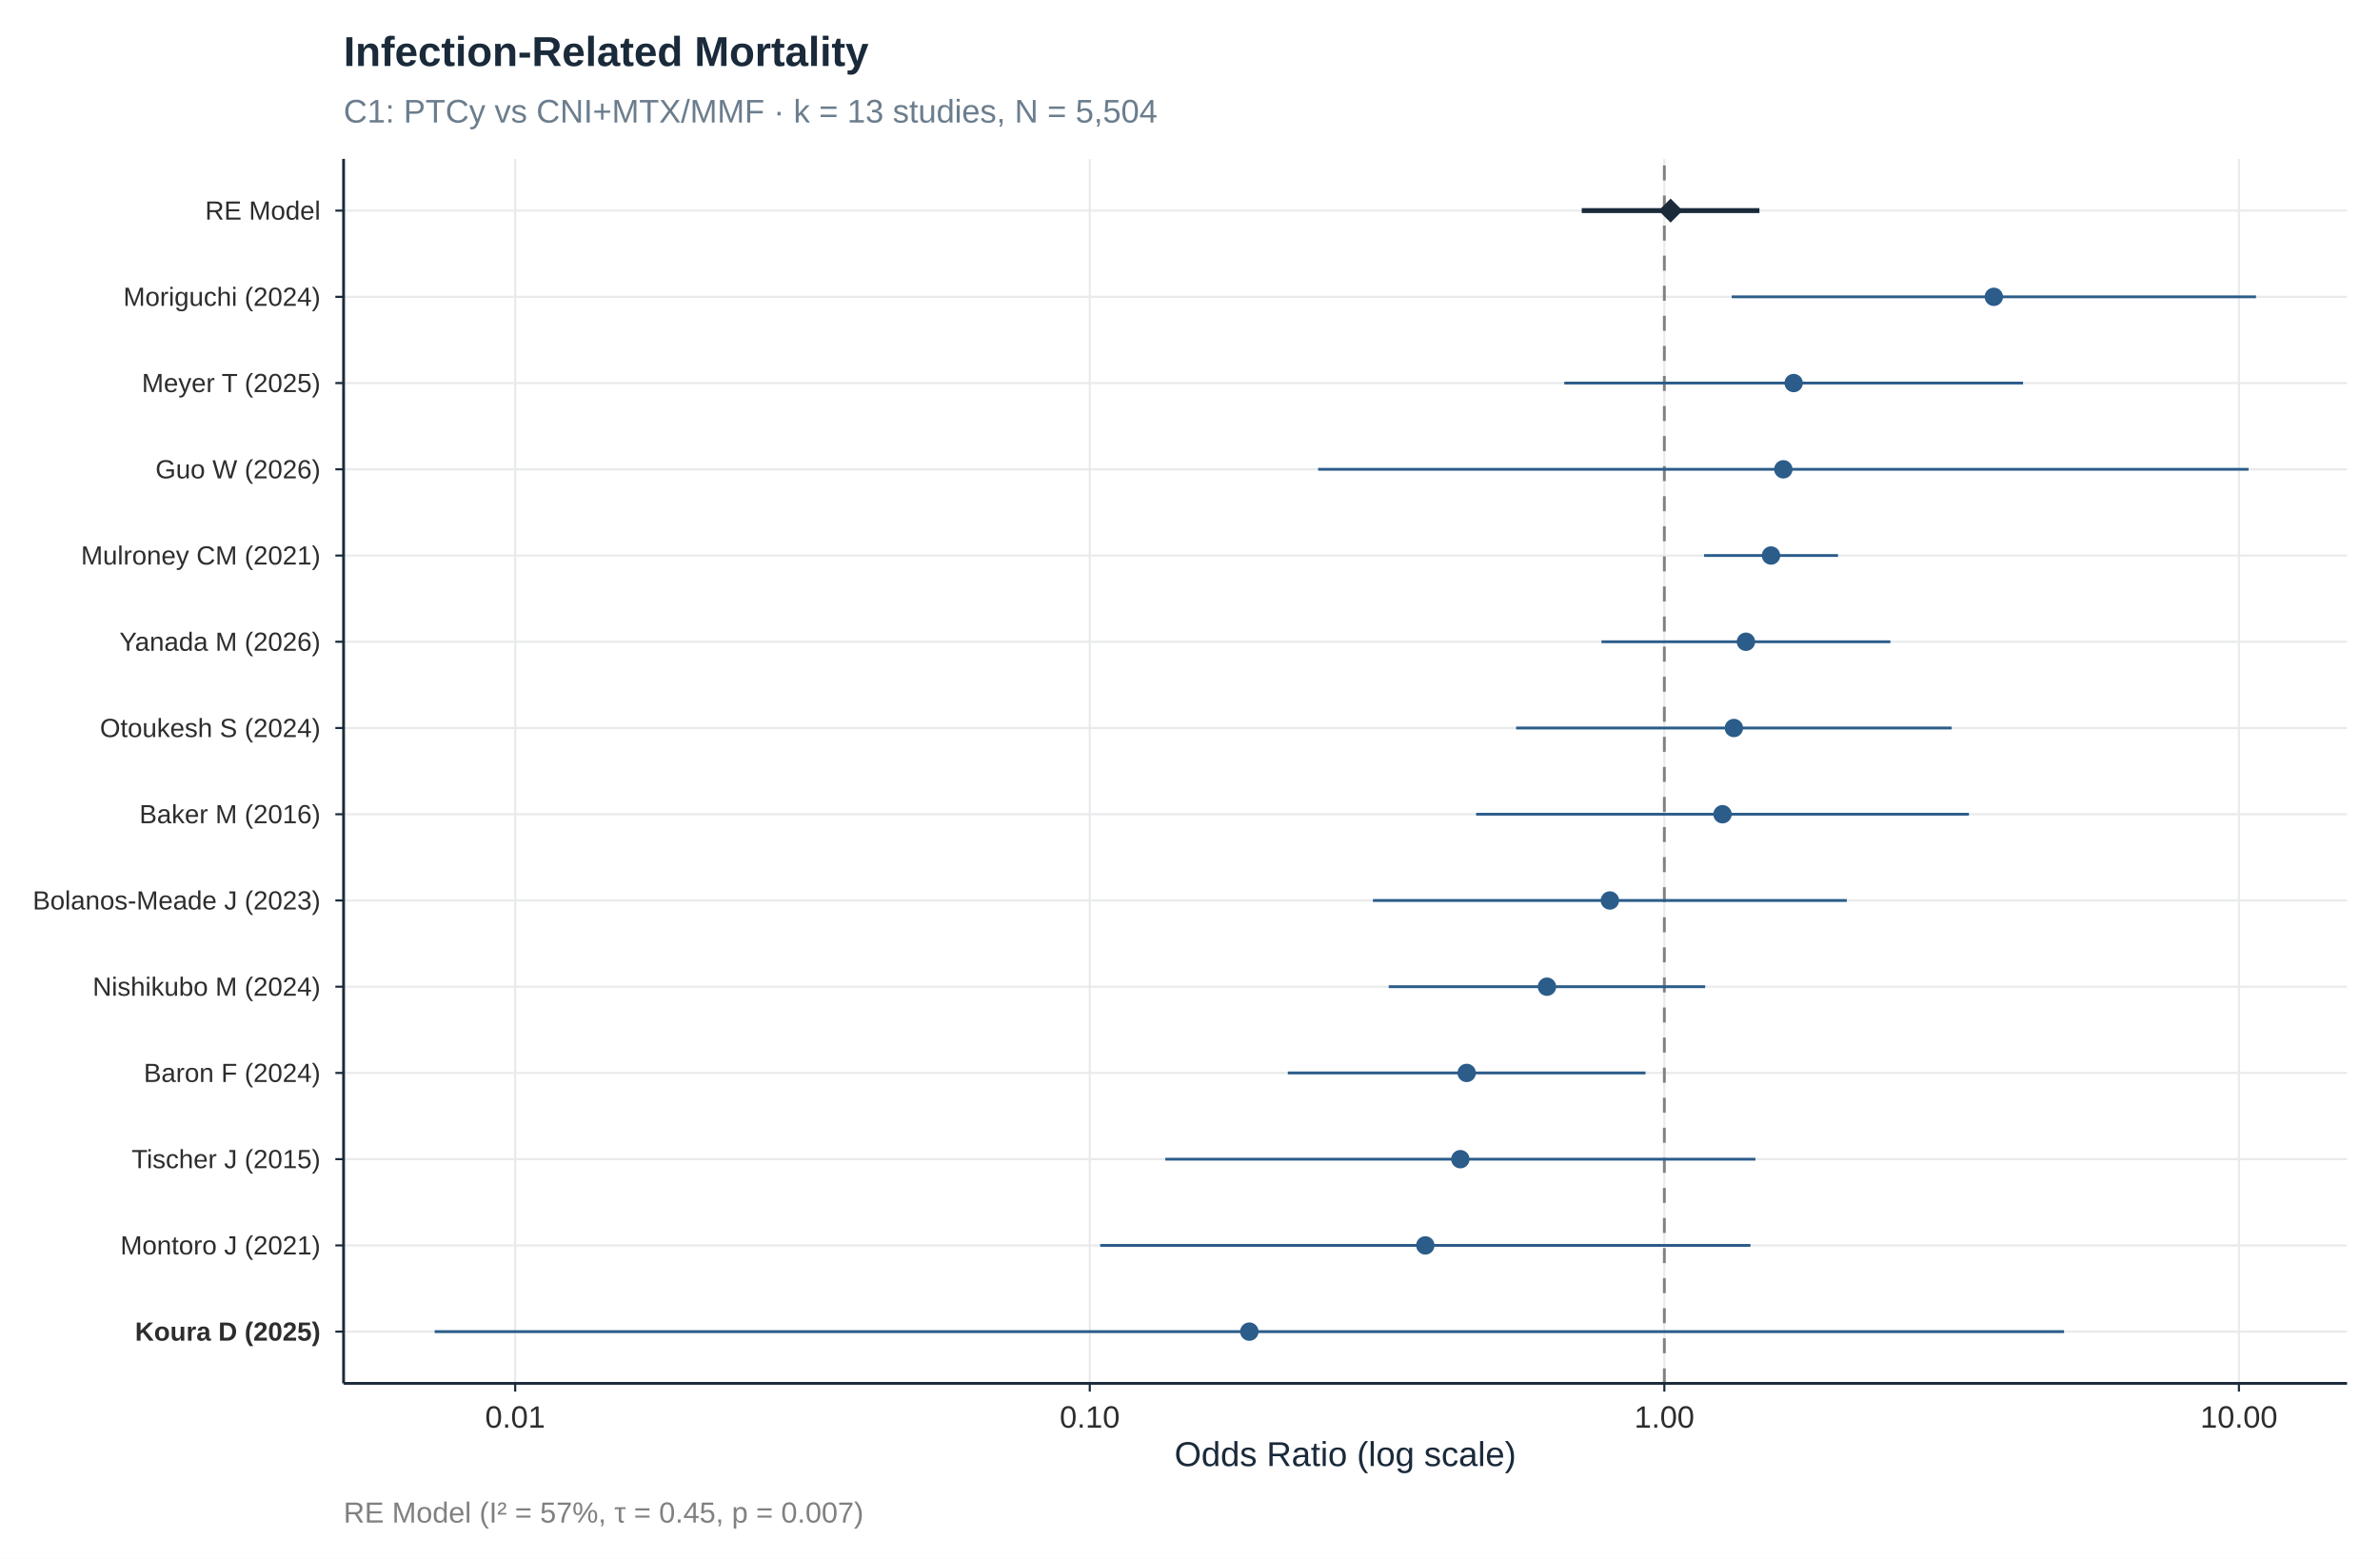
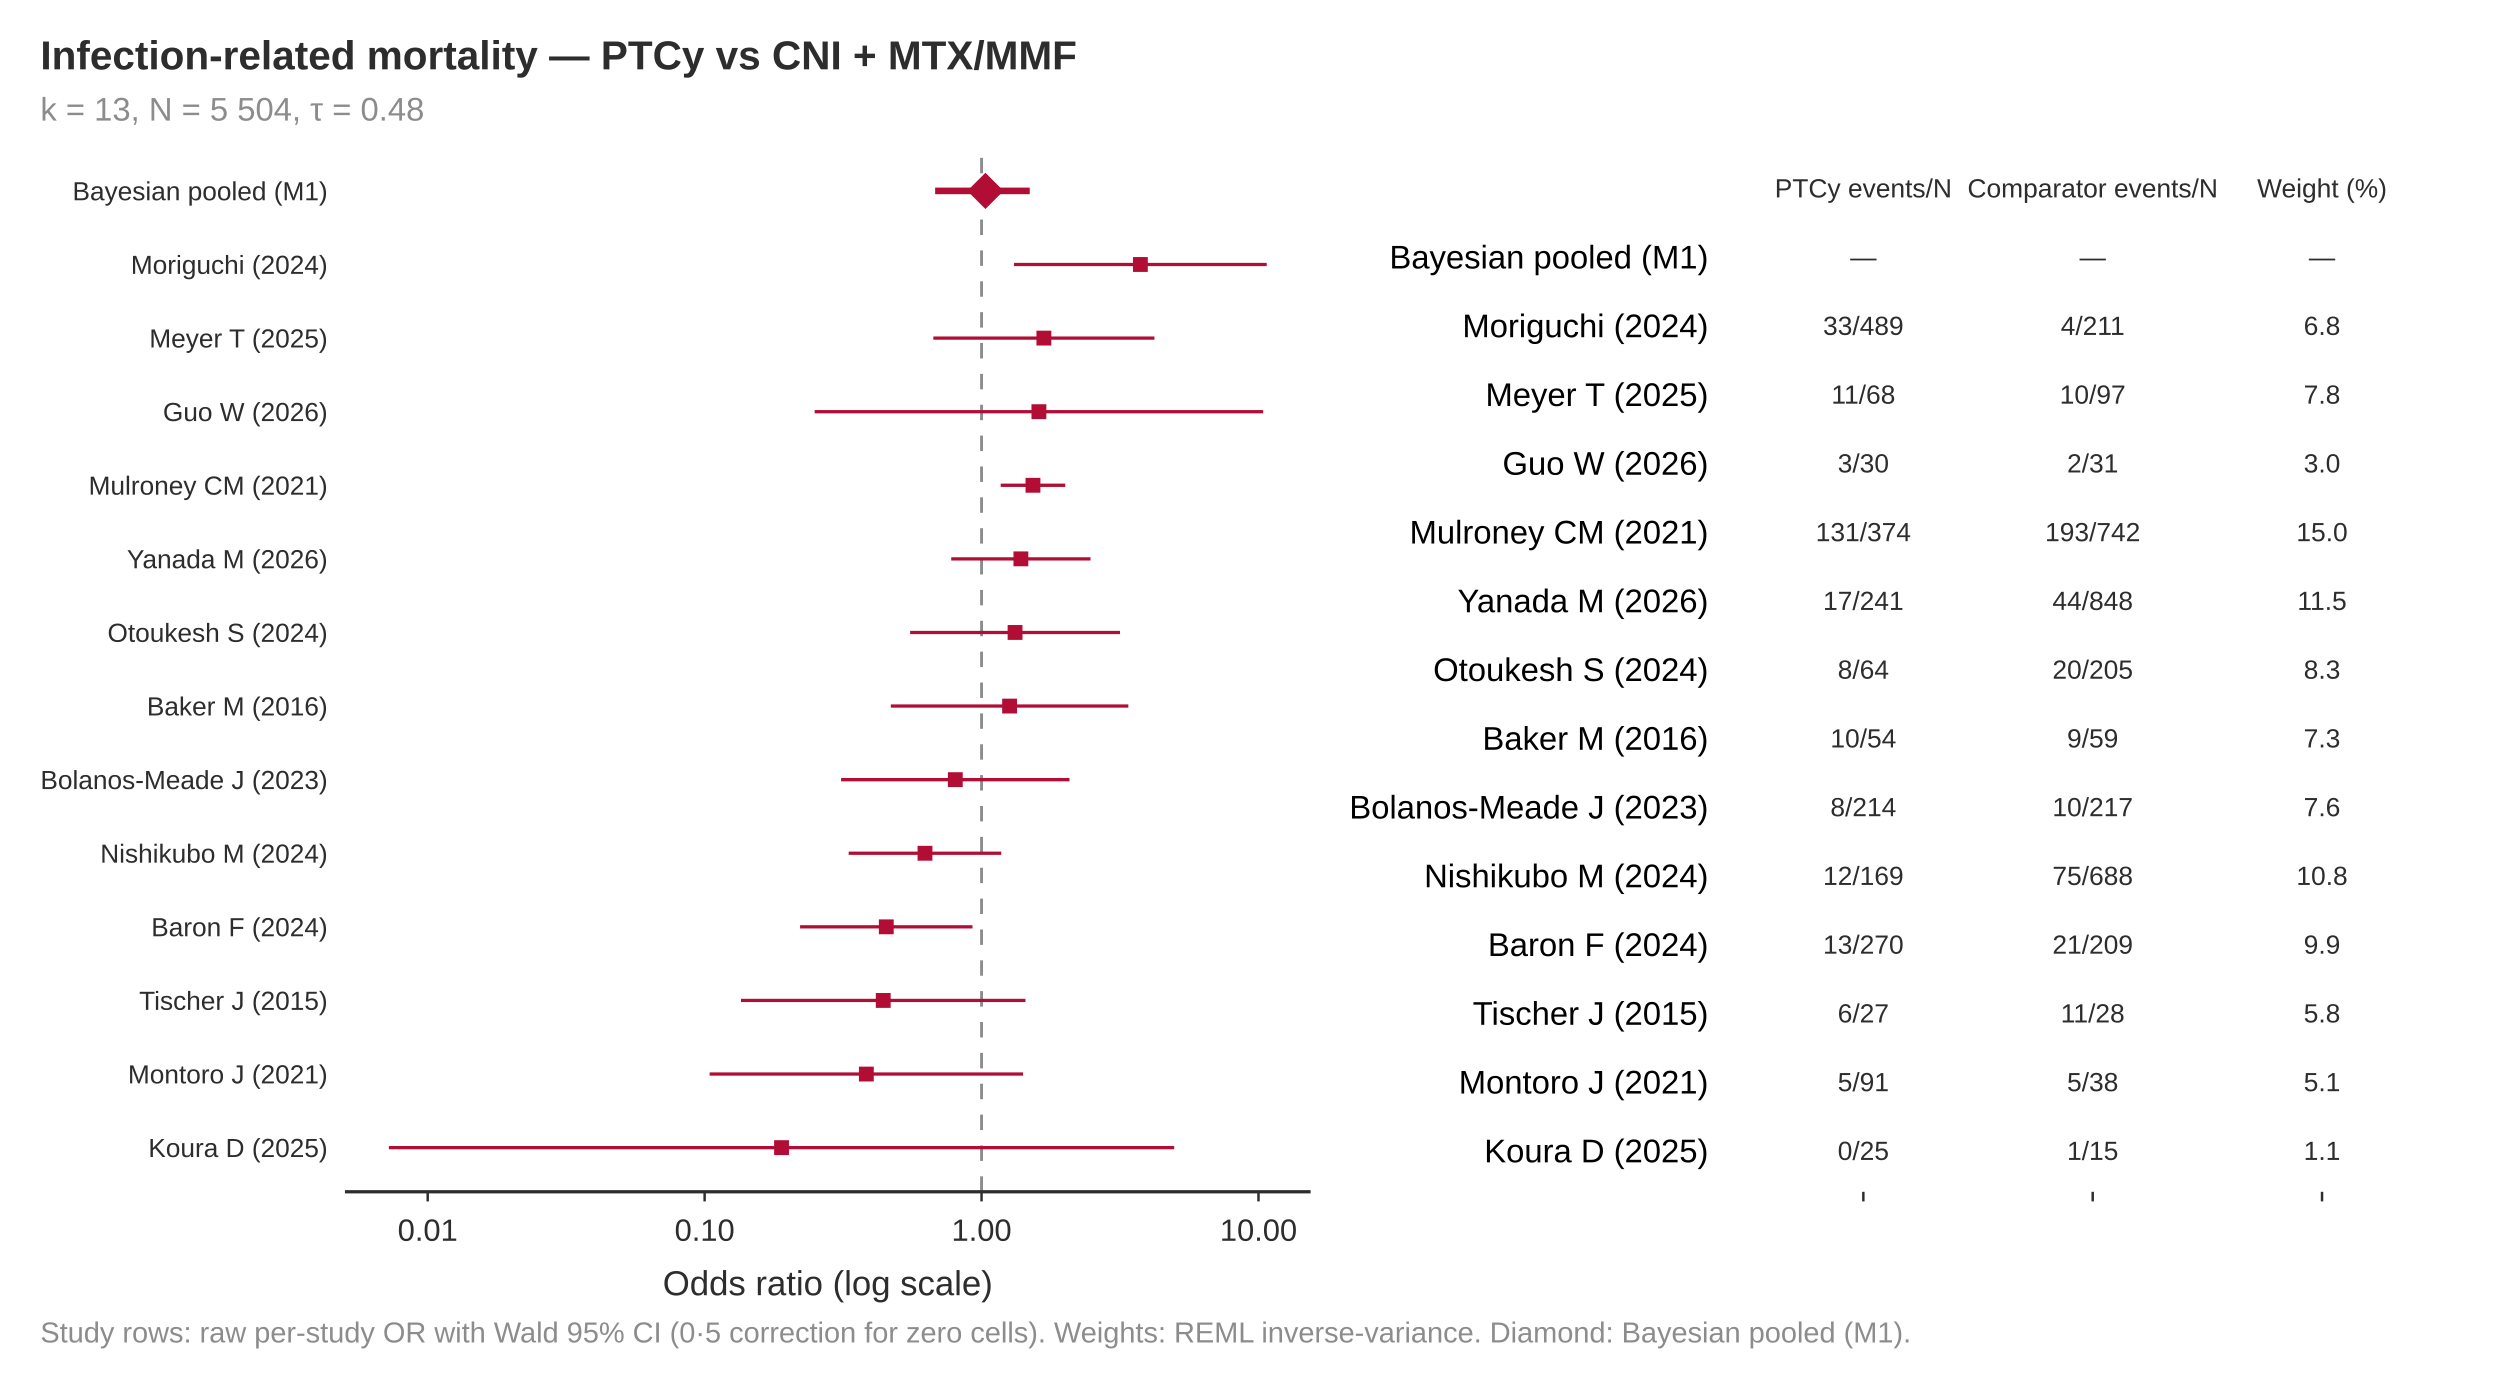
- <svg xmlns="http://www.w3.org/2000/svg" width="720.00pt" height="471.60pt" viewBox="0 0 720.00 471.60">
+ <svg xmlns="http://www.w3.org/2000/svg" width="648.00pt" height="360.00pt" viewBox="0 0 648.00 360.00">
  <g class="svglite">
    <defs>
      <style type="text/css">
    .svglite line, .svglite polyline, .svglite polygon, .svglite path, .svglite rect, .svglite circle {
      fill: none;
      stroke: #000000;
      stroke-linecap: round;
      stroke-linejoin: round;
      stroke-miterlimit: 10.00;
    }
    .svglite text {
      white-space: pre;
    }
    .svglite g.glyphgroup path {
      fill: inherit;
      stroke: none;
    }
  </style>
    </defs>
    <rect width="100%" height="100%" style="stroke: none; fill: #FFFFFF;" />
    <defs>
-       <clipPath id="cpMC4wMHw3MjAuMDB8MC4wMHw0NzEuNjA=">
-         <rect x="0.00" y="0.00" width="720.00" height="471.60" />
+       <clipPath id="cpMC4wMHw2NDguMDB8MC4wMHwzNjAuMDA=">
+         <rect x="0.00" y="0.00" width="648.00" height="360.00" />
      </clipPath>
    </defs>
-     <g clip-path="url(#cpMC4wMHw3MjAuMDB8MC4wMHw0NzEuNjA=)">
-       <rect x="0.00" y="0.00" width="720.00" height="471.60" style="stroke-width: 0.97; stroke: none; fill: #FFFFFF;" />
+     <g clip-path="url(#cpMC4wMHw2NDguMDB8MC4wMHwzNjAuMDA=)">
+       <rect x="0" y="0.00" width="648.00" height="360.00" style="stroke-width: 1.07; stroke: #FFFFFF; fill: #FFFFFF;" />
    </g>
    <defs>
-       <clipPath id="cpMTAzLjk0fDcxMC4wNHw0OC4wN3w0MTguNjA=">
-         <rect x="103.94" y="48.07" width="606.10" height="370.53" />
+       <clipPath id="cpODkuNDF8NjM3LjU0fDM4LjAzfDMwOC45MQ==">
+         <rect x="89.41" y="38.03" width="548.13" height="270.88" />
      </clipPath>
    </defs>
-     <g clip-path="url(#cpMTAzLjk0fDcxMC4wNHw0OC4wN3w0MTguNjA=)">
-       <rect x="103.94" y="48.07" width="606.10" height="370.53" style="stroke-width: 0.97; stroke: none; fill: #FFFFFF;" />
-       <polyline points="103.94,402.94 710.04,402.94 " style="stroke-width: 0.64; stroke: #E8EAEC; stroke-linecap: butt;" />
-       <polyline points="103.94,376.85 710.04,376.85 " style="stroke-width: 0.64; stroke: #E8EAEC; stroke-linecap: butt;" />
-       <polyline points="103.94,350.76 710.04,350.76 " style="stroke-width: 0.64; stroke: #E8EAEC; stroke-linecap: butt;" />
-       <polyline points="103.94,324.66 710.04,324.66 " style="stroke-width: 0.64; stroke: #E8EAEC; stroke-linecap: butt;" />
-       <polyline points="103.94,298.57 710.04,298.57 " style="stroke-width: 0.64; stroke: #E8EAEC; stroke-linecap: butt;" />
-       <polyline points="103.94,272.48 710.04,272.48 " style="stroke-width: 0.64; stroke: #E8EAEC; stroke-linecap: butt;" />
-       <polyline points="103.94,246.38 710.04,246.38 " style="stroke-width: 0.64; stroke: #E8EAEC; stroke-linecap: butt;" />
-       <polyline points="103.94,220.29 710.04,220.29 " style="stroke-width: 0.64; stroke: #E8EAEC; stroke-linecap: butt;" />
-       <polyline points="103.94,194.19 710.04,194.19 " style="stroke-width: 0.64; stroke: #E8EAEC; stroke-linecap: butt;" />
-       <polyline points="103.94,168.10 710.04,168.10 " style="stroke-width: 0.64; stroke: #E8EAEC; stroke-linecap: butt;" />
-       <polyline points="103.94,142.01 710.04,142.01 " style="stroke-width: 0.64; stroke: #E8EAEC; stroke-linecap: butt;" />
-       <polyline points="103.94,115.91 710.04,115.91 " style="stroke-width: 0.64; stroke: #E8EAEC; stroke-linecap: butt;" />
-       <polyline points="103.94,89.82 710.04,89.82 " style="stroke-width: 0.64; stroke: #E8EAEC; stroke-linecap: butt;" />
-       <polyline points="103.94,63.73 710.04,63.73 " style="stroke-width: 0.64; stroke: #E8EAEC; stroke-linecap: butt;" />
-       <polyline points="155.86,418.60 155.86,48.07 " style="stroke-width: 0.64; stroke: #E8EAEC; stroke-linecap: butt;" />
-       <polyline points="329.68,418.60 329.68,48.07 " style="stroke-width: 0.64; stroke: #E8EAEC; stroke-linecap: butt;" />
-       <polyline points="503.50,418.60 503.50,48.07 " style="stroke-width: 0.64; stroke: #E8EAEC; stroke-linecap: butt;" />
-       <polyline points="677.32,418.60 677.32,48.07 " style="stroke-width: 0.64; stroke: #E8EAEC; stroke-linecap: butt;" />
-       <line x1="503.50" y1="418.60" x2="503.50" y2="48.07" style="stroke-width: 0.85; stroke: #808080; stroke-dasharray: 4.55,4.55; stroke-linecap: butt;" />
-       <line x1="131.49" y1="402.94" x2="624.42" y2="402.94" style="stroke-width: 0.85; stroke: #2B5C8A; stroke-linecap: butt;" />
-       <line x1="332.84" y1="376.85" x2="529.55" y2="376.85" style="stroke-width: 0.85; stroke: #2B5C8A; stroke-linecap: butt;" />
-       <line x1="352.52" y1="350.76" x2="531.06" y2="350.76" style="stroke-width: 0.85; stroke: #2B5C8A; stroke-linecap: butt;" />
-       <line x1="389.59" y1="324.66" x2="497.81" y2="324.66" style="stroke-width: 0.85; stroke: #2B5C8A; stroke-linecap: butt;" />
-       <line x1="420.12" y1="298.57" x2="515.85" y2="298.57" style="stroke-width: 0.85; stroke: #2B5C8A; stroke-linecap: butt;" />
-       <line x1="415.34" y1="272.48" x2="558.70" y2="272.48" style="stroke-width: 0.85; stroke: #2B5C8A; stroke-linecap: butt;" />
-       <line x1="446.56" y1="246.38" x2="595.65" y2="246.38" style="stroke-width: 0.85; stroke: #2B5C8A; stroke-linecap: butt;" />
-       <line x1="458.66" y1="220.29" x2="590.42" y2="220.29" style="stroke-width: 0.85; stroke: #2B5C8A; stroke-linecap: butt;" />
-       <line x1="484.48" y1="194.19" x2="571.89" y2="194.19" style="stroke-width: 0.85; stroke: #2B5C8A; stroke-linecap: butt;" />
-       <line x1="515.51" y1="168.10" x2="556.04" y2="168.10" style="stroke-width: 0.85; stroke: #2B5C8A; stroke-linecap: butt;" />
-       <line x1="398.76" y1="142.01" x2="680.24" y2="142.01" style="stroke-width: 0.85; stroke: #2B5C8A; stroke-linecap: butt;" />
-       <line x1="473.23" y1="115.91" x2="612.01" y2="115.91" style="stroke-width: 0.85; stroke: #2B5C8A; stroke-linecap: butt;" />
-       <line x1="523.87" y1="89.82" x2="682.49" y2="89.82" style="stroke-width: 0.85; stroke: #2B5C8A; stroke-linecap: butt;" />
-       <circle cx="377.95" cy="402.94" r="2.14" style="stroke-width: 1.29; stroke: #2B5C8A; fill: #2B5C8A;" />
-       <circle cx="431.19" cy="376.85" r="2.14" style="stroke-width: 1.29; stroke: #2B5C8A; fill: #2B5C8A;" />
-       <circle cx="441.79" cy="350.76" r="2.14" style="stroke-width: 1.29; stroke: #2B5C8A; fill: #2B5C8A;" />
-       <circle cx="443.70" cy="324.66" r="2.14" style="stroke-width: 1.29; stroke: #2B5C8A; fill: #2B5C8A;" />
-       <circle cx="467.99" cy="298.57" r="2.14" style="stroke-width: 1.29; stroke: #2B5C8A; fill: #2B5C8A;" />
-       <circle cx="487.02" cy="272.48" r="2.14" style="stroke-width: 1.29; stroke: #2B5C8A; fill: #2B5C8A;" />
-       <circle cx="521.10" cy="246.38" r="2.14" style="stroke-width: 1.29; stroke: #2B5C8A; fill: #2B5C8A;" />
-       <circle cx="524.54" cy="220.29" r="2.14" style="stroke-width: 1.29; stroke: #2B5C8A; fill: #2B5C8A;" />
-       <circle cx="528.18" cy="194.19" r="2.14" style="stroke-width: 1.29; stroke: #2B5C8A; fill: #2B5C8A;" />
-       <circle cx="535.77" cy="168.10" r="2.14" style="stroke-width: 1.29; stroke: #2B5C8A; fill: #2B5C8A;" />
-       <circle cx="539.50" cy="142.01" r="2.14" style="stroke-width: 1.29; stroke: #2B5C8A; fill: #2B5C8A;" />
-       <circle cx="542.62" cy="115.91" r="2.14" style="stroke-width: 1.29; stroke: #2B5C8A; fill: #2B5C8A;" />
-       <circle cx="603.18" cy="89.82" r="2.14" style="stroke-width: 1.29; stroke: #2B5C8A; fill: #2B5C8A;" />
-       <line x1="478.51" y1="63.73" x2="532.26" y2="63.73" style="stroke-width: 1.49; stroke: #1A2A3A; stroke-linecap: butt;" />
-       <polygon points="501.76,63.73 505.39,60.09 509.02,63.73 505.39,67.36 " style="stroke-width: 1.29; stroke: none; fill: #1A2A3A;" />
+     <g clip-path="url(#cpODkuNDF8NjM3LjU0fDM4LjAzfDMwOC45MQ==)">
+ </g>
+     <g clip-path="url(#cpMC4wMHw2NDguMDB8MC4wMHwzNjAuMDA=)">
+ </g>
+     <defs>
+       <clipPath id="cpNS40OHwzNDQuNjl8NS40OHwzNTQuNTI=">
+         <rect x="5.48" y="5.48" width="339.21" height="349.04" />
+       </clipPath>
+     </defs>
+     <g clip-path="url(#cpNS40OHwzNDQuNjl8NS40OHwzNTQuNTI=)">
+       <rect x="5.48" y="5.48" width="339.21" height="349.04" style="stroke-width: 0.97; stroke: none; fill: #FFFFFF;" />
    </g>
-     <g clip-path="url(#cpMC4wMHw3MjAuMDB8MC4wMHw0NzEuNjA=)">
-       <polyline points="103.94,418.60 103.94,48.07 " style="stroke-width: 0.85; stroke: #1A2A3A; stroke-linecap: butt;" />
-       <text x="96.96" y="405.67" text-anchor="end" style="font-size: 7.95px; font-weight: bold;fill: #2D2D2D; font-family: &quot;Liberation Sans&quot;;" textLength="56.05px" lengthAdjust="spacingAndGlyphs">Koura D (2025)</text>
-       <text x="96.96" y="379.58" text-anchor="end" style="font-size: 7.95px;fill: #2D2D2D; font-family: &quot;Liberation Sans&quot;;" textLength="60.48px" lengthAdjust="spacingAndGlyphs">Montoro J (2021)</text>
-       <text x="96.96" y="353.48" text-anchor="end" style="font-size: 7.95px;fill: #2D2D2D; font-family: &quot;Liberation Sans&quot;;" textLength="57.08px" lengthAdjust="spacingAndGlyphs">Tischer J (2015)</text>
-       <text x="96.96" y="327.39" text-anchor="end" style="font-size: 7.95px;fill: #2D2D2D; font-family: &quot;Liberation Sans&quot;;" textLength="53.42px" lengthAdjust="spacingAndGlyphs">Baron F (2024)</text>
-       <text x="96.96" y="301.30" text-anchor="end" style="font-size: 7.95px;fill: #2D2D2D; font-family: &quot;Liberation Sans&quot;;" textLength="68.88px" lengthAdjust="spacingAndGlyphs">Nishikubo M (2024)</text>
-       <text x="96.96" y="275.20" text-anchor="end" style="font-size: 7.95px;fill: #2D2D2D; font-family: &quot;Liberation Sans&quot;;" textLength="87.00px" lengthAdjust="spacingAndGlyphs">Bolanos-Meade J (2023)</text>
-       <text x="96.96" y="249.11" text-anchor="end" style="font-size: 7.95px;fill: #2D2D2D; font-family: &quot;Liberation Sans&quot;;" textLength="54.73px" lengthAdjust="spacingAndGlyphs">Baker M (2016)</text>
-       <text x="96.96" y="223.02" text-anchor="end" style="font-size: 7.95px;fill: #2D2D2D; font-family: &quot;Liberation Sans&quot;;" textLength="66.67px" lengthAdjust="spacingAndGlyphs">Otoukesh S (2024)</text>
-       <text x="96.96" y="196.92" text-anchor="end" style="font-size: 7.95px;fill: #2D2D2D; font-family: &quot;Liberation Sans&quot;;" textLength="60.80px" lengthAdjust="spacingAndGlyphs">Yanada M (2026)</text>
-       <text x="96.96" y="170.83" text-anchor="end" style="font-size: 7.95px;fill: #2D2D2D; font-family: &quot;Liberation Sans&quot;;" textLength="72.39px" lengthAdjust="spacingAndGlyphs">Mulroney CM (2021)</text>
-       <text x="96.96" y="144.74" text-anchor="end" style="font-size: 7.95px;fill: #2D2D2D; font-family: &quot;Liberation Sans&quot;;" textLength="49.88px" lengthAdjust="spacingAndGlyphs">Guo W (2026)</text>
-       <text x="96.96" y="118.64" text-anchor="end" style="font-size: 7.95px;fill: #2D2D2D; font-family: &quot;Liberation Sans&quot;;" textLength="54.00px" lengthAdjust="spacingAndGlyphs">Meyer T (2025)</text>
-       <text x="96.96" y="92.55" text-anchor="end" style="font-size: 7.95px;fill: #2D2D2D; font-family: &quot;Liberation Sans&quot;;" textLength="59.61px" lengthAdjust="spacingAndGlyphs">Moriguchi (2024)</text>
-       <text x="96.96" y="66.45" text-anchor="end" style="font-size: 7.95px;fill: #2D2D2D; font-family: &quot;Liberation Sans&quot;;" textLength="34.88px" lengthAdjust="spacingAndGlyphs">RE Model</text>
-       <polyline points="101.45,402.94 103.94,402.94 " style="stroke-width: 0.64; stroke: #1A2A3A; stroke-linecap: butt;" />
-       <polyline points="101.45,376.85 103.94,376.85 " style="stroke-width: 0.64; stroke: #1A2A3A; stroke-linecap: butt;" />
-       <polyline points="101.45,350.76 103.94,350.76 " style="stroke-width: 0.64; stroke: #1A2A3A; stroke-linecap: butt;" />
-       <polyline points="101.45,324.66 103.94,324.66 " style="stroke-width: 0.64; stroke: #1A2A3A; stroke-linecap: butt;" />
-       <polyline points="101.45,298.57 103.94,298.57 " style="stroke-width: 0.64; stroke: #1A2A3A; stroke-linecap: butt;" />
-       <polyline points="101.45,272.48 103.94,272.48 " style="stroke-width: 0.64; stroke: #1A2A3A; stroke-linecap: butt;" />
-       <polyline points="101.45,246.38 103.94,246.38 " style="stroke-width: 0.64; stroke: #1A2A3A; stroke-linecap: butt;" />
-       <polyline points="101.45,220.29 103.94,220.29 " style="stroke-width: 0.64; stroke: #1A2A3A; stroke-linecap: butt;" />
-       <polyline points="101.45,194.19 103.94,194.19 " style="stroke-width: 0.64; stroke: #1A2A3A; stroke-linecap: butt;" />
-       <polyline points="101.45,168.10 103.94,168.10 " style="stroke-width: 0.64; stroke: #1A2A3A; stroke-linecap: butt;" />
-       <polyline points="101.45,142.01 103.94,142.01 " style="stroke-width: 0.64; stroke: #1A2A3A; stroke-linecap: butt;" />
-       <polyline points="101.45,115.91 103.94,115.91 " style="stroke-width: 0.64; stroke: #1A2A3A; stroke-linecap: butt;" />
-       <polyline points="101.45,89.82 103.94,89.82 " style="stroke-width: 0.64; stroke: #1A2A3A; stroke-linecap: butt;" />
-       <polyline points="101.45,63.73 103.94,63.73 " style="stroke-width: 0.64; stroke: #1A2A3A; stroke-linecap: butt;" />
-       <polyline points="103.94,418.60 710.04,418.60 " style="stroke-width: 0.85; stroke: #1A2A3A; stroke-linecap: butt;" />
-       <polyline points="155.86,421.09 155.86,418.60 " style="stroke-width: 0.64; stroke: #1A2A3A; stroke-linecap: butt;" />
-       <polyline points="329.68,421.09 329.68,418.60 " style="stroke-width: 0.64; stroke: #1A2A3A; stroke-linecap: butt;" />
-       <polyline points="503.50,421.09 503.50,418.60 " style="stroke-width: 0.64; stroke: #1A2A3A; stroke-linecap: butt;" />
-       <polyline points="677.32,421.09 677.32,418.60 " style="stroke-width: 0.64; stroke: #1A2A3A; stroke-linecap: butt;" />
-       <text x="155.86" y="432.00" text-anchor="middle" style="font-size: 9.35px;fill: #2D2D2D; font-family: &quot;Liberation Sans&quot;;" textLength="18.20px" lengthAdjust="spacingAndGlyphs">0.01</text>
-       <text x="329.68" y="432.00" text-anchor="middle" style="font-size: 9.35px;fill: #2D2D2D; font-family: &quot;Liberation Sans&quot;;" textLength="18.20px" lengthAdjust="spacingAndGlyphs">0.10</text>
-       <text x="503.50" y="432.00" text-anchor="middle" style="font-size: 9.35px;fill: #2D2D2D; font-family: &quot;Liberation Sans&quot;;" textLength="18.20px" lengthAdjust="spacingAndGlyphs">1.00</text>
-       <text x="677.32" y="432.00" text-anchor="middle" style="font-size: 9.35px;fill: #2D2D2D; font-family: &quot;Liberation Sans&quot;;" textLength="23.41px" lengthAdjust="spacingAndGlyphs">10.00</text>
-       <text x="406.99" y="443.62" text-anchor="middle" style="font-size: 10.45px;fill: #1A2A3A; font-family: &quot;Liberation Sans&quot;;" textLength="103.31px" lengthAdjust="spacingAndGlyphs">Odds Ratio (log scale)</text>
-       <text x="103.94" y="37.08" style="font-size: 9.90px;fill: #6B7D8D; font-family: &quot;Liberation Sans&quot;;" textLength="246.05px" lengthAdjust="spacingAndGlyphs">C1: PTCy vs CNI+MTX/MMF · k = 13 studies, N = 5,504</text>
-       <text x="103.94" y="19.97" style="font-size: 12.65px; font-weight: bold;fill: #1A2A3A; font-family: &quot;Liberation Sans&quot;;" textLength="158.70px" lengthAdjust="spacingAndGlyphs">Infection-Related Mortality</text>
-       <text x="103.94" y="460.72" style="font-size: 8.80px;fill: #808080; font-family: &quot;Liberation Sans&quot;;" textLength="157.14px" lengthAdjust="spacingAndGlyphs">RE Model (I² = 57%, τ = 0.45, p = 0.007)</text>
+     <g clip-path="url(#cpMC4wMHw2NDguMDB8MC4wMHwzNjAuMDA=)">
+ </g>
+     <defs>
+       <clipPath id="cpMzQ0LjY5fDY0Mi41Mnw1LjQ4fDM1NC41Mg==">
+         <rect x="344.69" y="5.48" width="297.83" height="349.04" />
+       </clipPath>
+     </defs>
+     <g clip-path="url(#cpMzQ0LjY5fDY0Mi41Mnw1LjQ4fDM1NC41Mg==)">
+       <rect x="344.69" y="5.48" width="297.83" height="349.04" style="stroke-width: 0.97; stroke: none; fill: #FFFFFF;" />
+     </g>
+     <g clip-path="url(#cpMC4wMHw2NDguMDB8MC4wMHwzNjAuMDA=)">
+ </g>
+     <defs>
+       <clipPath id="cpODkuNDF8MzM5LjcxfDM4LjAzfDMwOC45MQ==">
+         <rect x="89.41" y="38.03" width="250.30" height="270.88" />
+       </clipPath>
+     </defs>
+     <g clip-path="url(#cpODkuNDF8MzM5LjcxfDM4LjAzfDMwOC45MQ==)">
+       <rect x="89.41" y="38.03" width="250.30" height="270.88" style="stroke-width: 0.97; stroke: none; fill: #FFFFFF;" />
+       <line x1="254.42" y1="308.91" x2="254.42" y2="38.03" style="stroke-width: 0.75; stroke: #8C8C8C; stroke-dasharray: 4.00,4.00; stroke-linecap: butt;" />
+       <line x1="100.79" y1="297.47" x2="304.35" y2="297.47" style="stroke-width: 0.85; stroke: #B20D35; stroke-linecap: butt;" />
+       <line x1="183.94" y1="278.39" x2="265.18" y2="278.39" style="stroke-width: 0.85; stroke: #B20D35; stroke-linecap: butt;" />
+       <line x1="192.07" y1="259.31" x2="265.80" y2="259.31" style="stroke-width: 0.85; stroke: #B20D35; stroke-linecap: butt;" />
+       <line x1="207.38" y1="240.24" x2="252.07" y2="240.24" style="stroke-width: 0.85; stroke: #B20D35; stroke-linecap: butt;" />
+       <line x1="219.98" y1="221.16" x2="259.52" y2="221.16" style="stroke-width: 0.85; stroke: #B20D35; stroke-linecap: butt;" />
+       <line x1="218.01" y1="202.09" x2="277.21" y2="202.09" style="stroke-width: 0.85; stroke: #B20D35; stroke-linecap: butt;" />
+       <line x1="230.90" y1="183.01" x2="292.47" y2="183.01" style="stroke-width: 0.85; stroke: #B20D35; stroke-linecap: butt;" />
+       <line x1="235.90" y1="163.94" x2="290.31" y2="163.94" style="stroke-width: 0.85; stroke: #B20D35; stroke-linecap: butt;" />
+       <line x1="246.56" y1="144.86" x2="282.66" y2="144.86" style="stroke-width: 0.85; stroke: #B20D35; stroke-linecap: butt;" />
+       <line x1="259.38" y1="125.78" x2="276.11" y2="125.78" style="stroke-width: 0.85; stroke: #B20D35; stroke-linecap: butt;" />
+       <line x1="211.16" y1="106.71" x2="327.41" y2="106.71" style="stroke-width: 0.85; stroke: #B20D35; stroke-linecap: butt;" />
+       <line x1="241.92" y1="87.63" x2="299.23" y2="87.63" style="stroke-width: 0.85; stroke: #B20D35; stroke-linecap: butt;" />
+       <line x1="262.83" y1="68.56" x2="328.33" y2="68.56" style="stroke-width: 0.85; stroke: #B20D35; stroke-linecap: butt;" />
+       <polygon points="200.65,299.39 204.50,299.39 204.50,295.54 200.65,295.54 " style="stroke-width: 1.29; stroke: none; fill: #B20D35;" />
+       <polygon points="222.63,280.32 226.48,280.32 226.48,276.47 222.63,276.47 " style="stroke-width: 1.29; stroke: none; fill: #B20D35;" />
+       <polygon points="227.01,261.24 230.86,261.24 230.86,257.39 227.01,257.39 " style="stroke-width: 1.29; stroke: none; fill: #B20D35;" />
+       <polygon points="227.80,242.16 231.65,242.16 231.65,238.31 227.80,238.31 " style="stroke-width: 1.29; stroke: none; fill: #B20D35;" />
+       <polygon points="237.83,223.09 241.68,223.09 241.68,219.24 237.83,219.24 " style="stroke-width: 1.29; stroke: none; fill: #B20D35;" />
+       <polygon points="245.69,204.01 249.54,204.01 249.54,200.16 245.69,200.16 " style="stroke-width: 1.29; stroke: none; fill: #B20D35;" />
+       <polygon points="259.76,184.94 263.61,184.94 263.61,181.09 259.76,181.09 " style="stroke-width: 1.29; stroke: none; fill: #B20D35;" />
+       <polygon points="261.18,165.86 265.03,165.86 265.03,162.01 261.18,162.01 " style="stroke-width: 1.29; stroke: none; fill: #B20D35;" />
+       <polygon points="262.69,146.78 266.54,146.78 266.54,142.93 262.69,142.93 " style="stroke-width: 1.29; stroke: none; fill: #B20D35;" />
+       <polygon points="265.82,127.71 269.67,127.71 269.67,123.86 265.82,123.86 " style="stroke-width: 1.29; stroke: none; fill: #B20D35;" />
+       <polygon points="267.36,108.63 271.21,108.63 271.21,104.78 267.36,104.78 " style="stroke-width: 1.29; stroke: none; fill: #B20D35;" />
+       <polygon points="268.65,89.56 272.50,89.56 272.50,85.71 268.65,85.71 " style="stroke-width: 1.29; stroke: none; fill: #B20D35;" />
+       <polygon points="293.66,70.48 297.51,70.48 297.51,66.63 293.66,66.63 " style="stroke-width: 1.29; stroke: none; fill: #B20D35;" />
+       <line x1="242.39" y1="49.48" x2="266.91" y2="49.48" style="stroke-width: 1.71; stroke: #B20D35; stroke-linecap: butt;" />
+       <polygon points="250.72,49.48 255.42,44.78 260.12,49.48 255.42,54.18 " style="stroke-width: 1.29; stroke: none; fill: #B20D35;" />
+     </g>
+     <g clip-path="url(#cpMC4wMHw2NDguMDB8MC4wMHwzNjAuMDA=)">
+       <text x="84.93" y="299.90" text-anchor="end" style="font-size: 6.80px;fill: #2D2D2D; font-family: &quot;Arial&quot;;" textLength="46.48px" lengthAdjust="spacingAndGlyphs">Koura D (2025)</text>
+       <text x="84.93" y="280.82" text-anchor="end" style="font-size: 6.80px;fill: #2D2D2D; font-family: &quot;Arial&quot;;" textLength="51.78px" lengthAdjust="spacingAndGlyphs">Montoro J (2021)</text>
+       <text x="84.93" y="261.75" text-anchor="end" style="font-size: 6.80px;fill: #2D2D2D; font-family: &quot;Arial&quot;;" textLength="48.91px" lengthAdjust="spacingAndGlyphs">Tischer J (2015)</text>
+       <text x="84.93" y="242.67" text-anchor="end" style="font-size: 6.80px;fill: #2D2D2D; font-family: &quot;Arial&quot;;" textLength="45.73px" lengthAdjust="spacingAndGlyphs">Baron F (2024)</text>
+       <text x="84.93" y="223.60" text-anchor="end" style="font-size: 6.80px;fill: #2D2D2D; font-family: &quot;Arial&quot;;" textLength="58.97px" lengthAdjust="spacingAndGlyphs">Nishikubo M (2024)</text>
+       <text x="84.93" y="204.52" text-anchor="end" style="font-size: 6.80px;fill: #2D2D2D; font-family: &quot;Arial&quot;;" textLength="74.47px" lengthAdjust="spacingAndGlyphs">Bolanos-Meade J (2023)</text>
+       <text x="84.93" y="185.44" text-anchor="end" style="font-size: 6.80px;fill: #2D2D2D; font-family: &quot;Arial&quot;;" textLength="46.86px" lengthAdjust="spacingAndGlyphs">Baker M (2016)</text>
+       <text x="84.93" y="166.37" text-anchor="end" style="font-size: 6.80px;fill: #2D2D2D; font-family: &quot;Arial&quot;;" textLength="57.08px" lengthAdjust="spacingAndGlyphs">Otoukesh S (2024)</text>
+       <text x="84.93" y="147.29" text-anchor="end" style="font-size: 6.80px;fill: #2D2D2D; font-family: &quot;Arial&quot;;" textLength="52.03px" lengthAdjust="spacingAndGlyphs">Yanada M (2026)</text>
+       <text x="84.93" y="128.22" text-anchor="end" style="font-size: 6.80px;fill: #2D2D2D; font-family: &quot;Arial&quot;;" textLength="61.97px" lengthAdjust="spacingAndGlyphs">Mulroney CM (2021)</text>
+       <text x="84.93" y="109.14" text-anchor="end" style="font-size: 6.80px;fill: #2D2D2D; font-family: &quot;Arial&quot;;" textLength="42.70px" lengthAdjust="spacingAndGlyphs">Guo W (2026)</text>
+       <text x="84.93" y="90.07" text-anchor="end" style="font-size: 6.80px;fill: #2D2D2D; font-family: &quot;Arial&quot;;" textLength="46.23px" lengthAdjust="spacingAndGlyphs">Meyer T (2025)</text>
+       <text x="84.93" y="70.99" text-anchor="end" style="font-size: 6.80px;fill: #2D2D2D; font-family: &quot;Arial&quot;;" textLength="51.03px" lengthAdjust="spacingAndGlyphs">Moriguchi (2024)</text>
+       <text x="84.93" y="51.91" text-anchor="end" style="font-size: 6.80px;fill: #2D2D2D; font-family: &quot;Arial&quot;;" textLength="66.16px" lengthAdjust="spacingAndGlyphs">Bayesian pooled (M1)</text>
+       <polyline points="89.41,308.91 339.71,308.91 " style="stroke-width: 0.85; stroke: #2D2D2D; stroke-linecap: butt;" />
+       <polyline points="110.86,311.40 110.86,308.91 " style="stroke-width: 0.64; stroke: #2D2D2D; stroke-linecap: butt;" />
+       <polyline points="182.64,311.40 182.64,308.91 " style="stroke-width: 0.64; stroke: #2D2D2D; stroke-linecap: butt;" />
+       <polyline points="254.42,311.40 254.42,308.91 " style="stroke-width: 0.64; stroke: #2D2D2D; stroke-linecap: butt;" />
+       <polyline points="326.20,311.40 326.20,308.91 " style="stroke-width: 0.64; stroke: #2D2D2D; stroke-linecap: butt;" />
+       <text x="110.86" y="321.62" text-anchor="middle" style="font-size: 8.00px;fill: #2D2D2D; font-family: &quot;Arial&quot;;" textLength="15.58px" lengthAdjust="spacingAndGlyphs">0.01</text>
+       <text x="182.64" y="321.62" text-anchor="middle" style="font-size: 8.00px;fill: #2D2D2D; font-family: &quot;Arial&quot;;" textLength="15.58px" lengthAdjust="spacingAndGlyphs">0.10</text>
+       <text x="254.42" y="321.62" text-anchor="middle" style="font-size: 8.00px;fill: #2D2D2D; font-family: &quot;Arial&quot;;" textLength="15.58px" lengthAdjust="spacingAndGlyphs">1.00</text>
+       <text x="326.20" y="321.62" text-anchor="middle" style="font-size: 8.00px;fill: #2D2D2D; font-family: &quot;Arial&quot;;" textLength="20.03px" lengthAdjust="spacingAndGlyphs">10.00</text>
+       <text x="214.56" y="335.72" text-anchor="middle" style="font-size: 9.00px;fill: #2D2D2D; font-family: &quot;Arial&quot;;" textLength="85.50px" lengthAdjust="spacingAndGlyphs">Odds ratio (log scale)</text>
+       <text x="10.46" y="31.26" style="font-size: 8.50px;fill: #8C8C8C; font-family: &quot;Arial&quot;;" textLength="99.58px" lengthAdjust="spacingAndGlyphs">k = 13, N = 5 504, τ = 0.48</text>
+       <text x="10.46" y="17.98" style="font-size: 10.50px; font-weight: bold;fill: #2D2D2D; font-family: &quot;Arial&quot;;" textLength="268.73px" lengthAdjust="spacingAndGlyphs">Infection-related mortality — PTCy vs CNI + MTX/MMF</text>
+       <text x="10.46" y="347.96" style="font-size: 7.50px;fill: #8C8C8C; font-family: &quot;Arial&quot;;" textLength="484.45px" lengthAdjust="spacingAndGlyphs">Study rows: raw per-study OR with Wald 95% CI (0·5 correction for zero cells). Weights: REML inverse-variance. Diamond: Bayesian pooled (M1).</text>
+     </g>
+     <defs>
+       <clipPath id="cpNDQ3LjMxfDYzNy41NHwzOC4wM3wzMDguOTE=">
+         <rect x="447.31" y="38.03" width="190.23" height="270.88" />
+       </clipPath>
+     </defs>
+     <g clip-path="url(#cpNDQ3LjMxfDYzNy41NHwzOC4wM3wzMDguOTE=)">
+       <rect x="447.31" y="38.03" width="190.23" height="270.88" style="stroke-width: 0.97; stroke: none; fill: #FFFFFF;" />
+       <text x="482.98" y="300.66" text-anchor="middle" style="font-size: 6.83px;fill: #2D2D2D; font-family: &quot;Arial&quot;;" textLength="13.28px" lengthAdjust="spacingAndGlyphs">0/25</text>
+       <text x="482.98" y="282.84" text-anchor="middle" style="font-size: 6.83px;fill: #2D2D2D; font-family: &quot;Arial&quot;;" textLength="13.28px" lengthAdjust="spacingAndGlyphs">5/91</text>
+       <text x="482.98" y="265.02" text-anchor="middle" style="font-size: 6.83px;fill: #2D2D2D; font-family: &quot;Arial&quot;;" textLength="13.28px" lengthAdjust="spacingAndGlyphs">6/27</text>
+       <text x="482.98" y="247.20" text-anchor="middle" style="font-size: 6.83px;fill: #2D2D2D; font-family: &quot;Arial&quot;;" textLength="20.88px" lengthAdjust="spacingAndGlyphs">13/270</text>
+       <text x="482.98" y="229.38" text-anchor="middle" style="font-size: 6.83px;fill: #2D2D2D; font-family: &quot;Arial&quot;;" textLength="20.88px" lengthAdjust="spacingAndGlyphs">12/169</text>
+       <text x="482.98" y="211.56" text-anchor="middle" style="font-size: 6.83px;fill: #2D2D2D; font-family: &quot;Arial&quot;;" textLength="17.08px" lengthAdjust="spacingAndGlyphs">8/214</text>
+       <text x="482.98" y="193.74" text-anchor="middle" style="font-size: 6.83px;fill: #2D2D2D; font-family: &quot;Arial&quot;;" textLength="17.08px" lengthAdjust="spacingAndGlyphs">10/54</text>
+       <text x="482.98" y="175.92" text-anchor="middle" style="font-size: 6.83px;fill: #2D2D2D; font-family: &quot;Arial&quot;;" textLength="13.28px" lengthAdjust="spacingAndGlyphs">8/64</text>
+       <text x="482.98" y="158.10" text-anchor="middle" style="font-size: 6.83px;fill: #2D2D2D; font-family: &quot;Arial&quot;;" textLength="20.88px" lengthAdjust="spacingAndGlyphs">17/241</text>
+       <text x="482.98" y="140.28" text-anchor="middle" style="font-size: 6.83px;fill: #2D2D2D; font-family: &quot;Arial&quot;;" textLength="24.67px" lengthAdjust="spacingAndGlyphs">131/374</text>
+       <text x="482.98" y="122.46" text-anchor="middle" style="font-size: 6.83px;fill: #2D2D2D; font-family: &quot;Arial&quot;;" textLength="13.28px" lengthAdjust="spacingAndGlyphs">3/30</text>
+       <text x="482.98" y="104.63" text-anchor="middle" style="font-size: 6.83px;fill: #2D2D2D; font-family: &quot;Arial&quot;;" textLength="16.58px" lengthAdjust="spacingAndGlyphs">11/68</text>
+       <text x="482.98" y="86.81" text-anchor="middle" style="font-size: 6.83px;fill: #2D2D2D; font-family: &quot;Arial&quot;;" textLength="20.88px" lengthAdjust="spacingAndGlyphs">33/489</text>
+       <text x="482.98" y="68.99" text-anchor="middle" style="font-size: 6.83px;fill: #2D2D2D; font-family: &quot;Arial&quot;;" textLength="6.83px" lengthAdjust="spacingAndGlyphs">—</text>
+       <text x="482.98" y="51.17" text-anchor="middle" style="font-size: 6.83px;fill: #2D2D2D; font-family: &quot;Arial&quot;;" textLength="45.92px" lengthAdjust="spacingAndGlyphs">PTCy events/N</text>
+       <text x="542.43" y="300.66" text-anchor="middle" style="font-size: 6.83px;fill: #2D2D2D; font-family: &quot;Arial&quot;;" textLength="13.28px" lengthAdjust="spacingAndGlyphs">1/15</text>
+       <text x="542.43" y="282.84" text-anchor="middle" style="font-size: 6.83px;fill: #2D2D2D; font-family: &quot;Arial&quot;;" textLength="13.28px" lengthAdjust="spacingAndGlyphs">5/38</text>
+       <text x="542.43" y="265.02" text-anchor="middle" style="font-size: 6.83px;fill: #2D2D2D; font-family: &quot;Arial&quot;;" textLength="16.58px" lengthAdjust="spacingAndGlyphs">11/28</text>
+       <text x="542.43" y="247.20" text-anchor="middle" style="font-size: 6.83px;fill: #2D2D2D; font-family: &quot;Arial&quot;;" textLength="20.88px" lengthAdjust="spacingAndGlyphs">21/209</text>
+       <text x="542.43" y="229.38" text-anchor="middle" style="font-size: 6.83px;fill: #2D2D2D; font-family: &quot;Arial&quot;;" textLength="20.88px" lengthAdjust="spacingAndGlyphs">75/688</text>
+       <text x="542.43" y="211.56" text-anchor="middle" style="font-size: 6.83px;fill: #2D2D2D; font-family: &quot;Arial&quot;;" textLength="20.88px" lengthAdjust="spacingAndGlyphs">10/217</text>
+       <text x="542.43" y="193.74" text-anchor="middle" style="font-size: 6.83px;fill: #2D2D2D; font-family: &quot;Arial&quot;;" textLength="13.28px" lengthAdjust="spacingAndGlyphs">9/59</text>
+       <text x="542.43" y="175.92" text-anchor="middle" style="font-size: 6.83px;fill: #2D2D2D; font-family: &quot;Arial&quot;;" textLength="20.88px" lengthAdjust="spacingAndGlyphs">20/205</text>
+       <text x="542.43" y="158.10" text-anchor="middle" style="font-size: 6.83px;fill: #2D2D2D; font-family: &quot;Arial&quot;;" textLength="20.88px" lengthAdjust="spacingAndGlyphs">44/848</text>
+       <text x="542.43" y="140.28" text-anchor="middle" style="font-size: 6.83px;fill: #2D2D2D; font-family: &quot;Arial&quot;;" textLength="24.67px" lengthAdjust="spacingAndGlyphs">193/742</text>
+       <text x="542.43" y="122.46" text-anchor="middle" style="font-size: 6.83px;fill: #2D2D2D; font-family: &quot;Arial&quot;;" textLength="13.28px" lengthAdjust="spacingAndGlyphs">2/31</text>
+       <text x="542.43" y="104.63" text-anchor="middle" style="font-size: 6.83px;fill: #2D2D2D; font-family: &quot;Arial&quot;;" textLength="17.08px" lengthAdjust="spacingAndGlyphs">10/97</text>
+       <text x="542.43" y="86.81" text-anchor="middle" style="font-size: 6.83px;fill: #2D2D2D; font-family: &quot;Arial&quot;;" textLength="16.58px" lengthAdjust="spacingAndGlyphs">4/211</text>
+       <text x="542.43" y="68.99" text-anchor="middle" style="font-size: 6.83px;fill: #2D2D2D; font-family: &quot;Arial&quot;;" textLength="6.83px" lengthAdjust="spacingAndGlyphs">—</text>
+       <text x="542.43" y="51.17" text-anchor="middle" style="font-size: 6.83px;fill: #2D2D2D; font-family: &quot;Arial&quot;;" textLength="64.91px" lengthAdjust="spacingAndGlyphs">Comparator events/N</text>
+       <text x="601.87" y="300.66" text-anchor="middle" style="font-size: 6.83px;fill: #2D2D2D; font-family: &quot;Arial&quot;;" textLength="9.48px" lengthAdjust="spacingAndGlyphs">1.1</text>
+       <text x="601.87" y="282.84" text-anchor="middle" style="font-size: 6.83px;fill: #2D2D2D; font-family: &quot;Arial&quot;;" textLength="9.48px" lengthAdjust="spacingAndGlyphs">5.1</text>
+       <text x="601.87" y="265.02" text-anchor="middle" style="font-size: 6.83px;fill: #2D2D2D; font-family: &quot;Arial&quot;;" textLength="9.48px" lengthAdjust="spacingAndGlyphs">5.8</text>
+       <text x="601.87" y="247.20" text-anchor="middle" style="font-size: 6.83px;fill: #2D2D2D; font-family: &quot;Arial&quot;;" textLength="9.48px" lengthAdjust="spacingAndGlyphs">9.9</text>
+       <text x="601.87" y="229.38" text-anchor="middle" style="font-size: 6.83px;fill: #2D2D2D; font-family: &quot;Arial&quot;;" textLength="13.28px" lengthAdjust="spacingAndGlyphs">10.8</text>
+       <text x="601.87" y="211.56" text-anchor="middle" style="font-size: 6.83px;fill: #2D2D2D; font-family: &quot;Arial&quot;;" textLength="9.48px" lengthAdjust="spacingAndGlyphs">7.6</text>
+       <text x="601.87" y="193.74" text-anchor="middle" style="font-size: 6.83px;fill: #2D2D2D; font-family: &quot;Arial&quot;;" textLength="9.48px" lengthAdjust="spacingAndGlyphs">7.3</text>
+       <text x="601.87" y="175.92" text-anchor="middle" style="font-size: 6.83px;fill: #2D2D2D; font-family: &quot;Arial&quot;;" textLength="9.48px" lengthAdjust="spacingAndGlyphs">8.3</text>
+       <text x="601.87" y="158.10" text-anchor="middle" style="font-size: 6.83px;fill: #2D2D2D; font-family: &quot;Arial&quot;;" textLength="12.78px" lengthAdjust="spacingAndGlyphs">11.5</text>
+       <text x="601.87" y="140.28" text-anchor="middle" style="font-size: 6.83px;fill: #2D2D2D; font-family: &quot;Arial&quot;;" textLength="13.28px" lengthAdjust="spacingAndGlyphs">15.0</text>
+       <text x="601.87" y="122.46" text-anchor="middle" style="font-size: 6.83px;fill: #2D2D2D; font-family: &quot;Arial&quot;;" textLength="9.48px" lengthAdjust="spacingAndGlyphs">3.0</text>
+       <text x="601.87" y="104.63" text-anchor="middle" style="font-size: 6.83px;fill: #2D2D2D; font-family: &quot;Arial&quot;;" textLength="9.48px" lengthAdjust="spacingAndGlyphs">7.8</text>
+       <text x="601.87" y="86.81" text-anchor="middle" style="font-size: 6.83px;fill: #2D2D2D; font-family: &quot;Arial&quot;;" textLength="9.48px" lengthAdjust="spacingAndGlyphs">6.8</text>
+       <text x="601.87" y="68.99" text-anchor="middle" style="font-size: 6.83px;fill: #2D2D2D; font-family: &quot;Arial&quot;;" textLength="6.83px" lengthAdjust="spacingAndGlyphs">—</text>
+       <text x="601.87" y="51.17" text-anchor="middle" style="font-size: 6.83px;fill: #2D2D2D; font-family: &quot;Arial&quot;;" textLength="33.64px" lengthAdjust="spacingAndGlyphs">Weight (%)</text>
+     </g>
+     <g clip-path="url(#cpMC4wMHw2NDguMDB8MC4wMHwzNjAuMDA=)">
+       <text x="442.83" y="301.27" text-anchor="end" style="font-size: 8.50px; font-family: &quot;Arial&quot;;" textLength="58.16px" lengthAdjust="spacingAndGlyphs">Koura D (2025)</text>
+       <text x="442.83" y="283.44" text-anchor="end" style="font-size: 8.50px; font-family: &quot;Arial&quot;;" textLength="64.77px" lengthAdjust="spacingAndGlyphs">Montoro J (2021)</text>
+       <text x="442.83" y="265.62" text-anchor="end" style="font-size: 8.50px; font-family: &quot;Arial&quot;;" textLength="61.12px" lengthAdjust="spacingAndGlyphs">Tischer J (2015)</text>
+       <text x="442.83" y="247.80" text-anchor="end" style="font-size: 8.50px; font-family: &quot;Arial&quot;;" textLength="57.20px" lengthAdjust="spacingAndGlyphs">Baron F (2024)</text>
+       <text x="442.83" y="229.98" text-anchor="end" style="font-size: 8.50px; font-family: &quot;Arial&quot;;" textLength="73.75px" lengthAdjust="spacingAndGlyphs">Nishikubo M (2024)</text>
+       <text x="442.83" y="212.16" text-anchor="end" style="font-size: 8.50px; font-family: &quot;Arial&quot;;" textLength="93.16px" lengthAdjust="spacingAndGlyphs">Bolanos-Meade J (2023)</text>
+       <text x="442.83" y="194.34" text-anchor="end" style="font-size: 8.50px; font-family: &quot;Arial&quot;;" textLength="58.61px" lengthAdjust="spacingAndGlyphs">Baker M (2016)</text>
+       <text x="442.83" y="176.52" text-anchor="end" style="font-size: 8.50px; font-family: &quot;Arial&quot;;" textLength="71.39px" lengthAdjust="spacingAndGlyphs">Otoukesh S (2024)</text>
+       <text x="442.83" y="158.70" text-anchor="end" style="font-size: 8.50px; font-family: &quot;Arial&quot;;" textLength="65.11px" lengthAdjust="spacingAndGlyphs">Yanada M (2026)</text>
+       <text x="442.83" y="140.88" text-anchor="end" style="font-size: 8.50px; font-family: &quot;Arial&quot;;" textLength="77.52px" lengthAdjust="spacingAndGlyphs">Mulroney CM (2021)</text>
+       <text x="442.83" y="123.06" text-anchor="end" style="font-size: 8.50px; font-family: &quot;Arial&quot;;" textLength="53.41px" lengthAdjust="spacingAndGlyphs">Guo W (2026)</text>
+       <text x="442.83" y="105.24" text-anchor="end" style="font-size: 8.50px; font-family: &quot;Arial&quot;;" textLength="57.81px" lengthAdjust="spacingAndGlyphs">Meyer T (2025)</text>
+       <text x="442.83" y="87.41" text-anchor="end" style="font-size: 8.50px; font-family: &quot;Arial&quot;;" textLength="63.83px" lengthAdjust="spacingAndGlyphs">Moriguchi (2024)</text>
+       <text x="442.83" y="69.59" text-anchor="end" style="font-size: 8.50px; font-family: &quot;Arial&quot;;" textLength="82.75px" lengthAdjust="spacingAndGlyphs">Bayesian pooled (M1)</text>
+       <polyline points="482.98,311.40 482.98,308.91 " style="stroke-width: 0.64; stroke: #2D2D2D; stroke-linecap: butt;" />
+       <polyline points="542.43,311.40 542.43,308.91 " style="stroke-width: 0.64; stroke: #2D2D2D; stroke-linecap: butt;" />
+       <polyline points="601.87,311.40 601.87,308.91 " style="stroke-width: 0.64; stroke: #2D2D2D; stroke-linecap: butt;" />
    </g>
  </g>
</svg>
